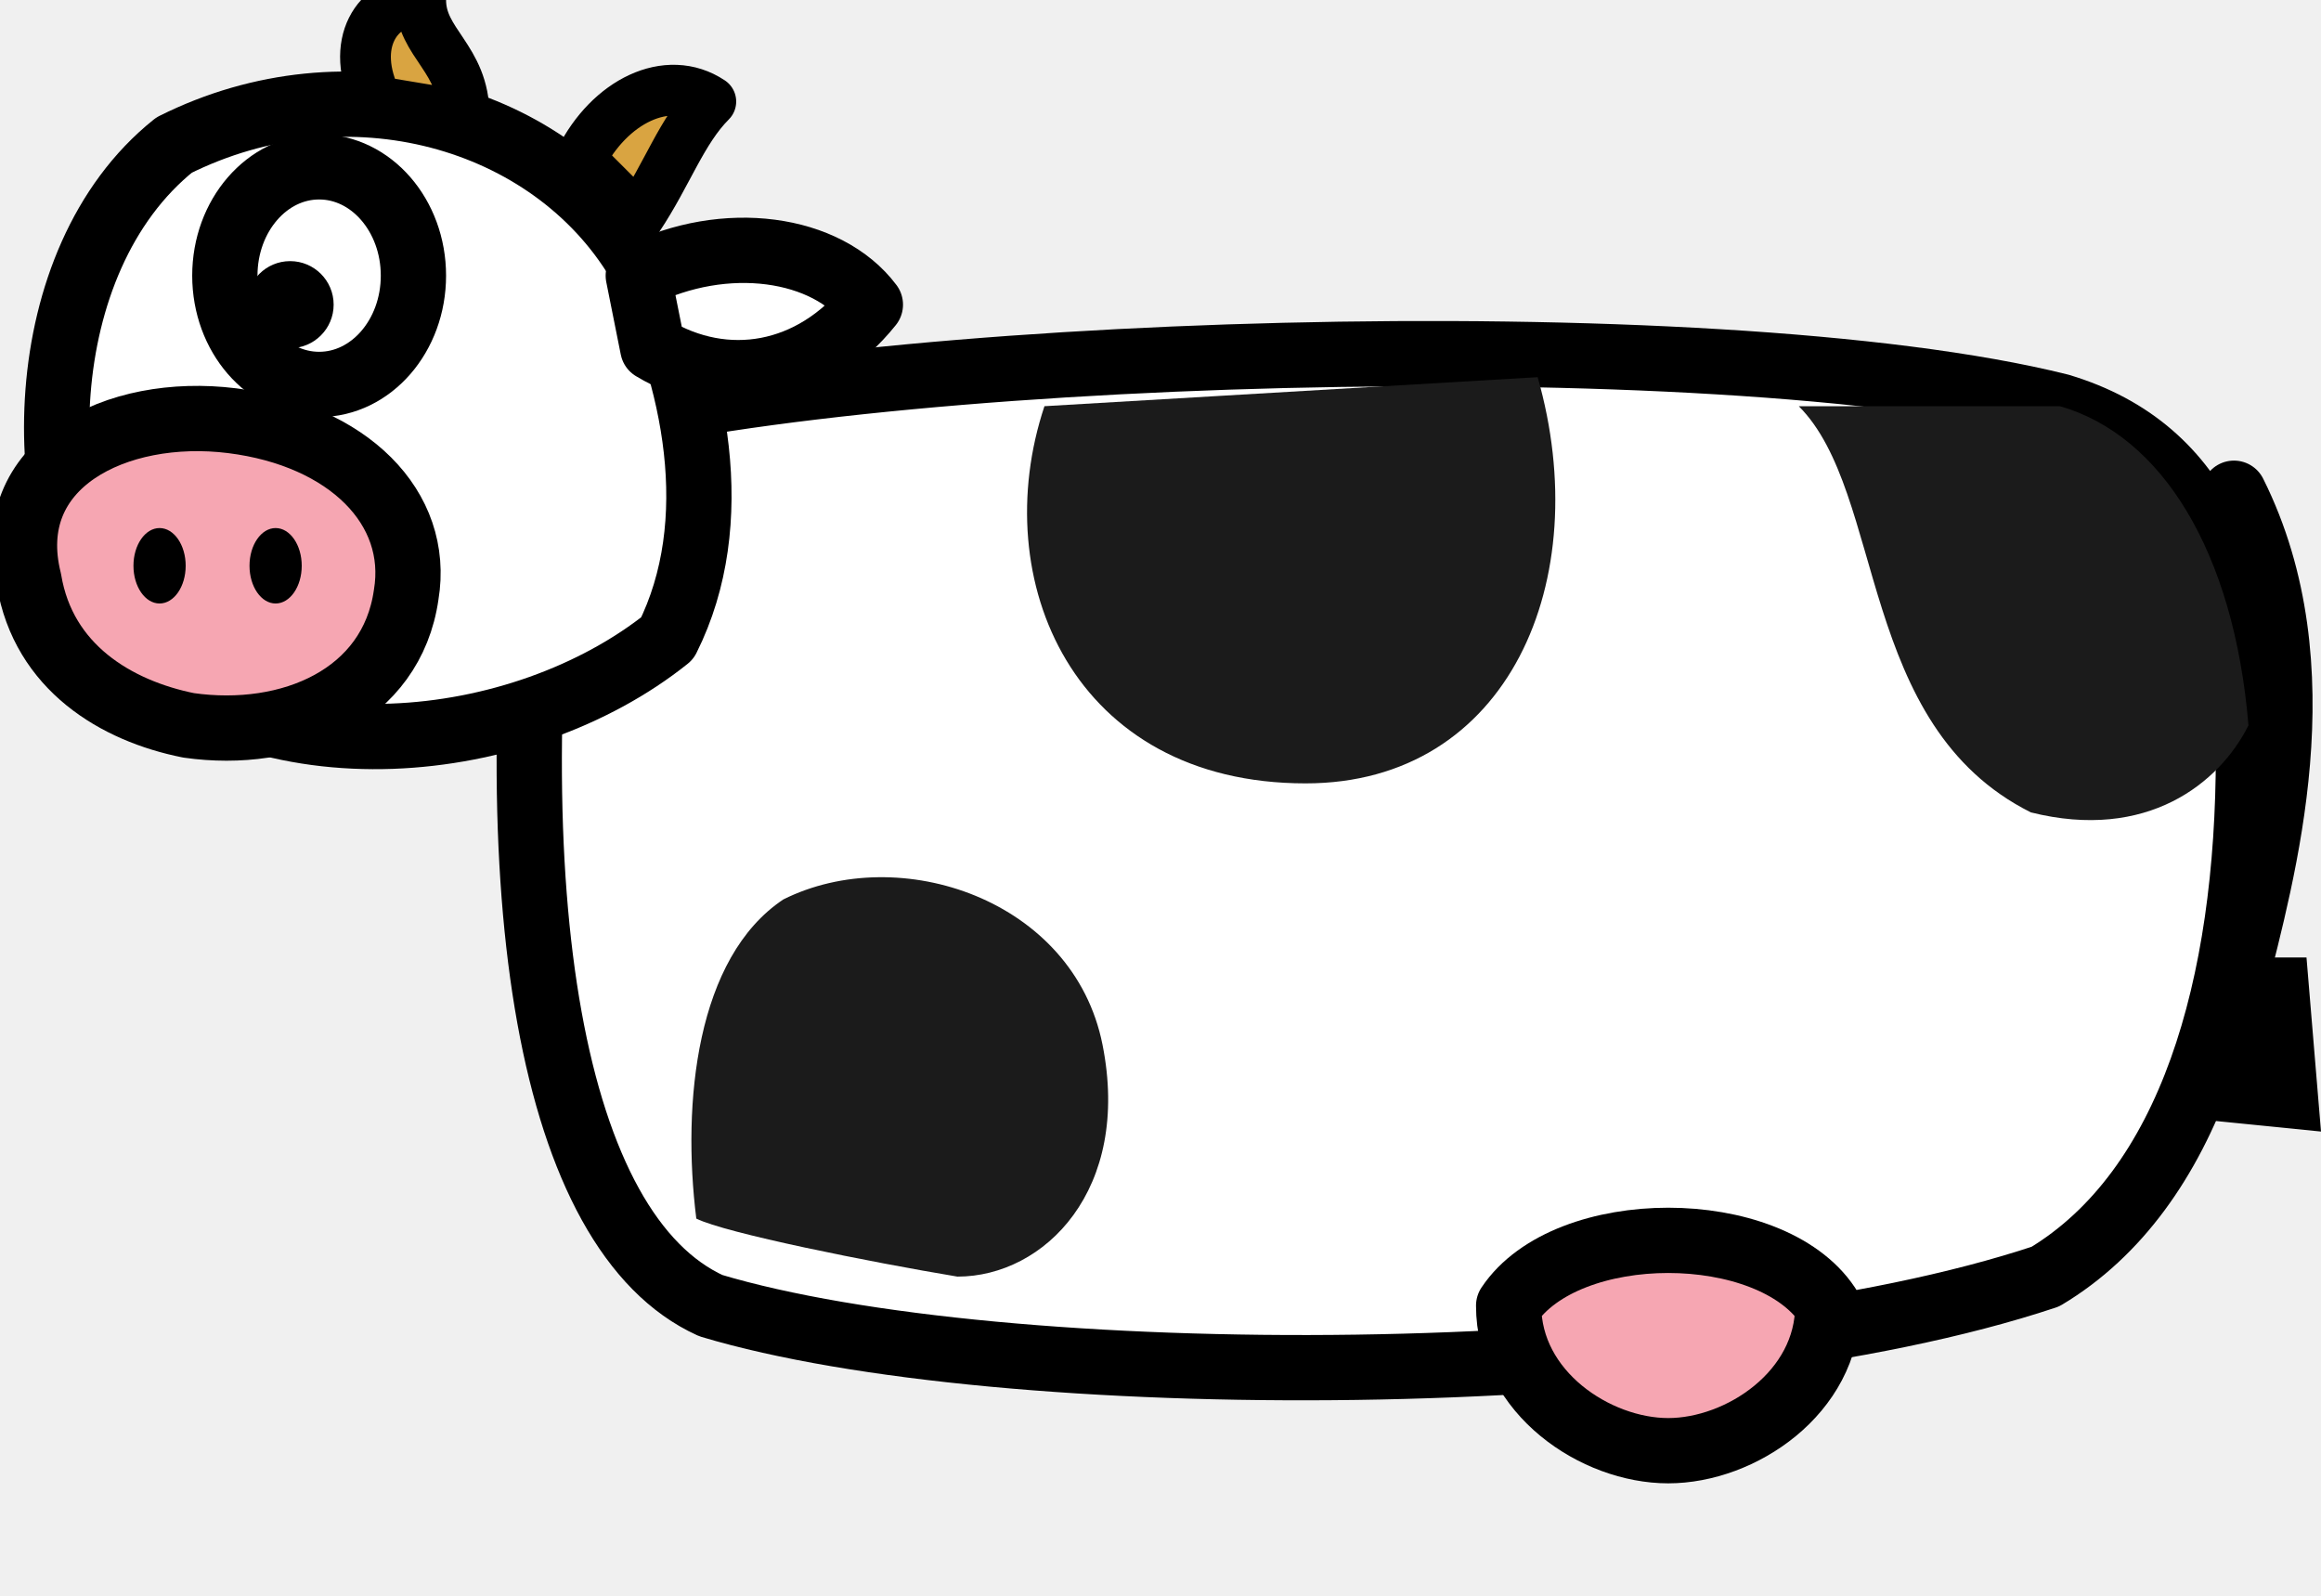
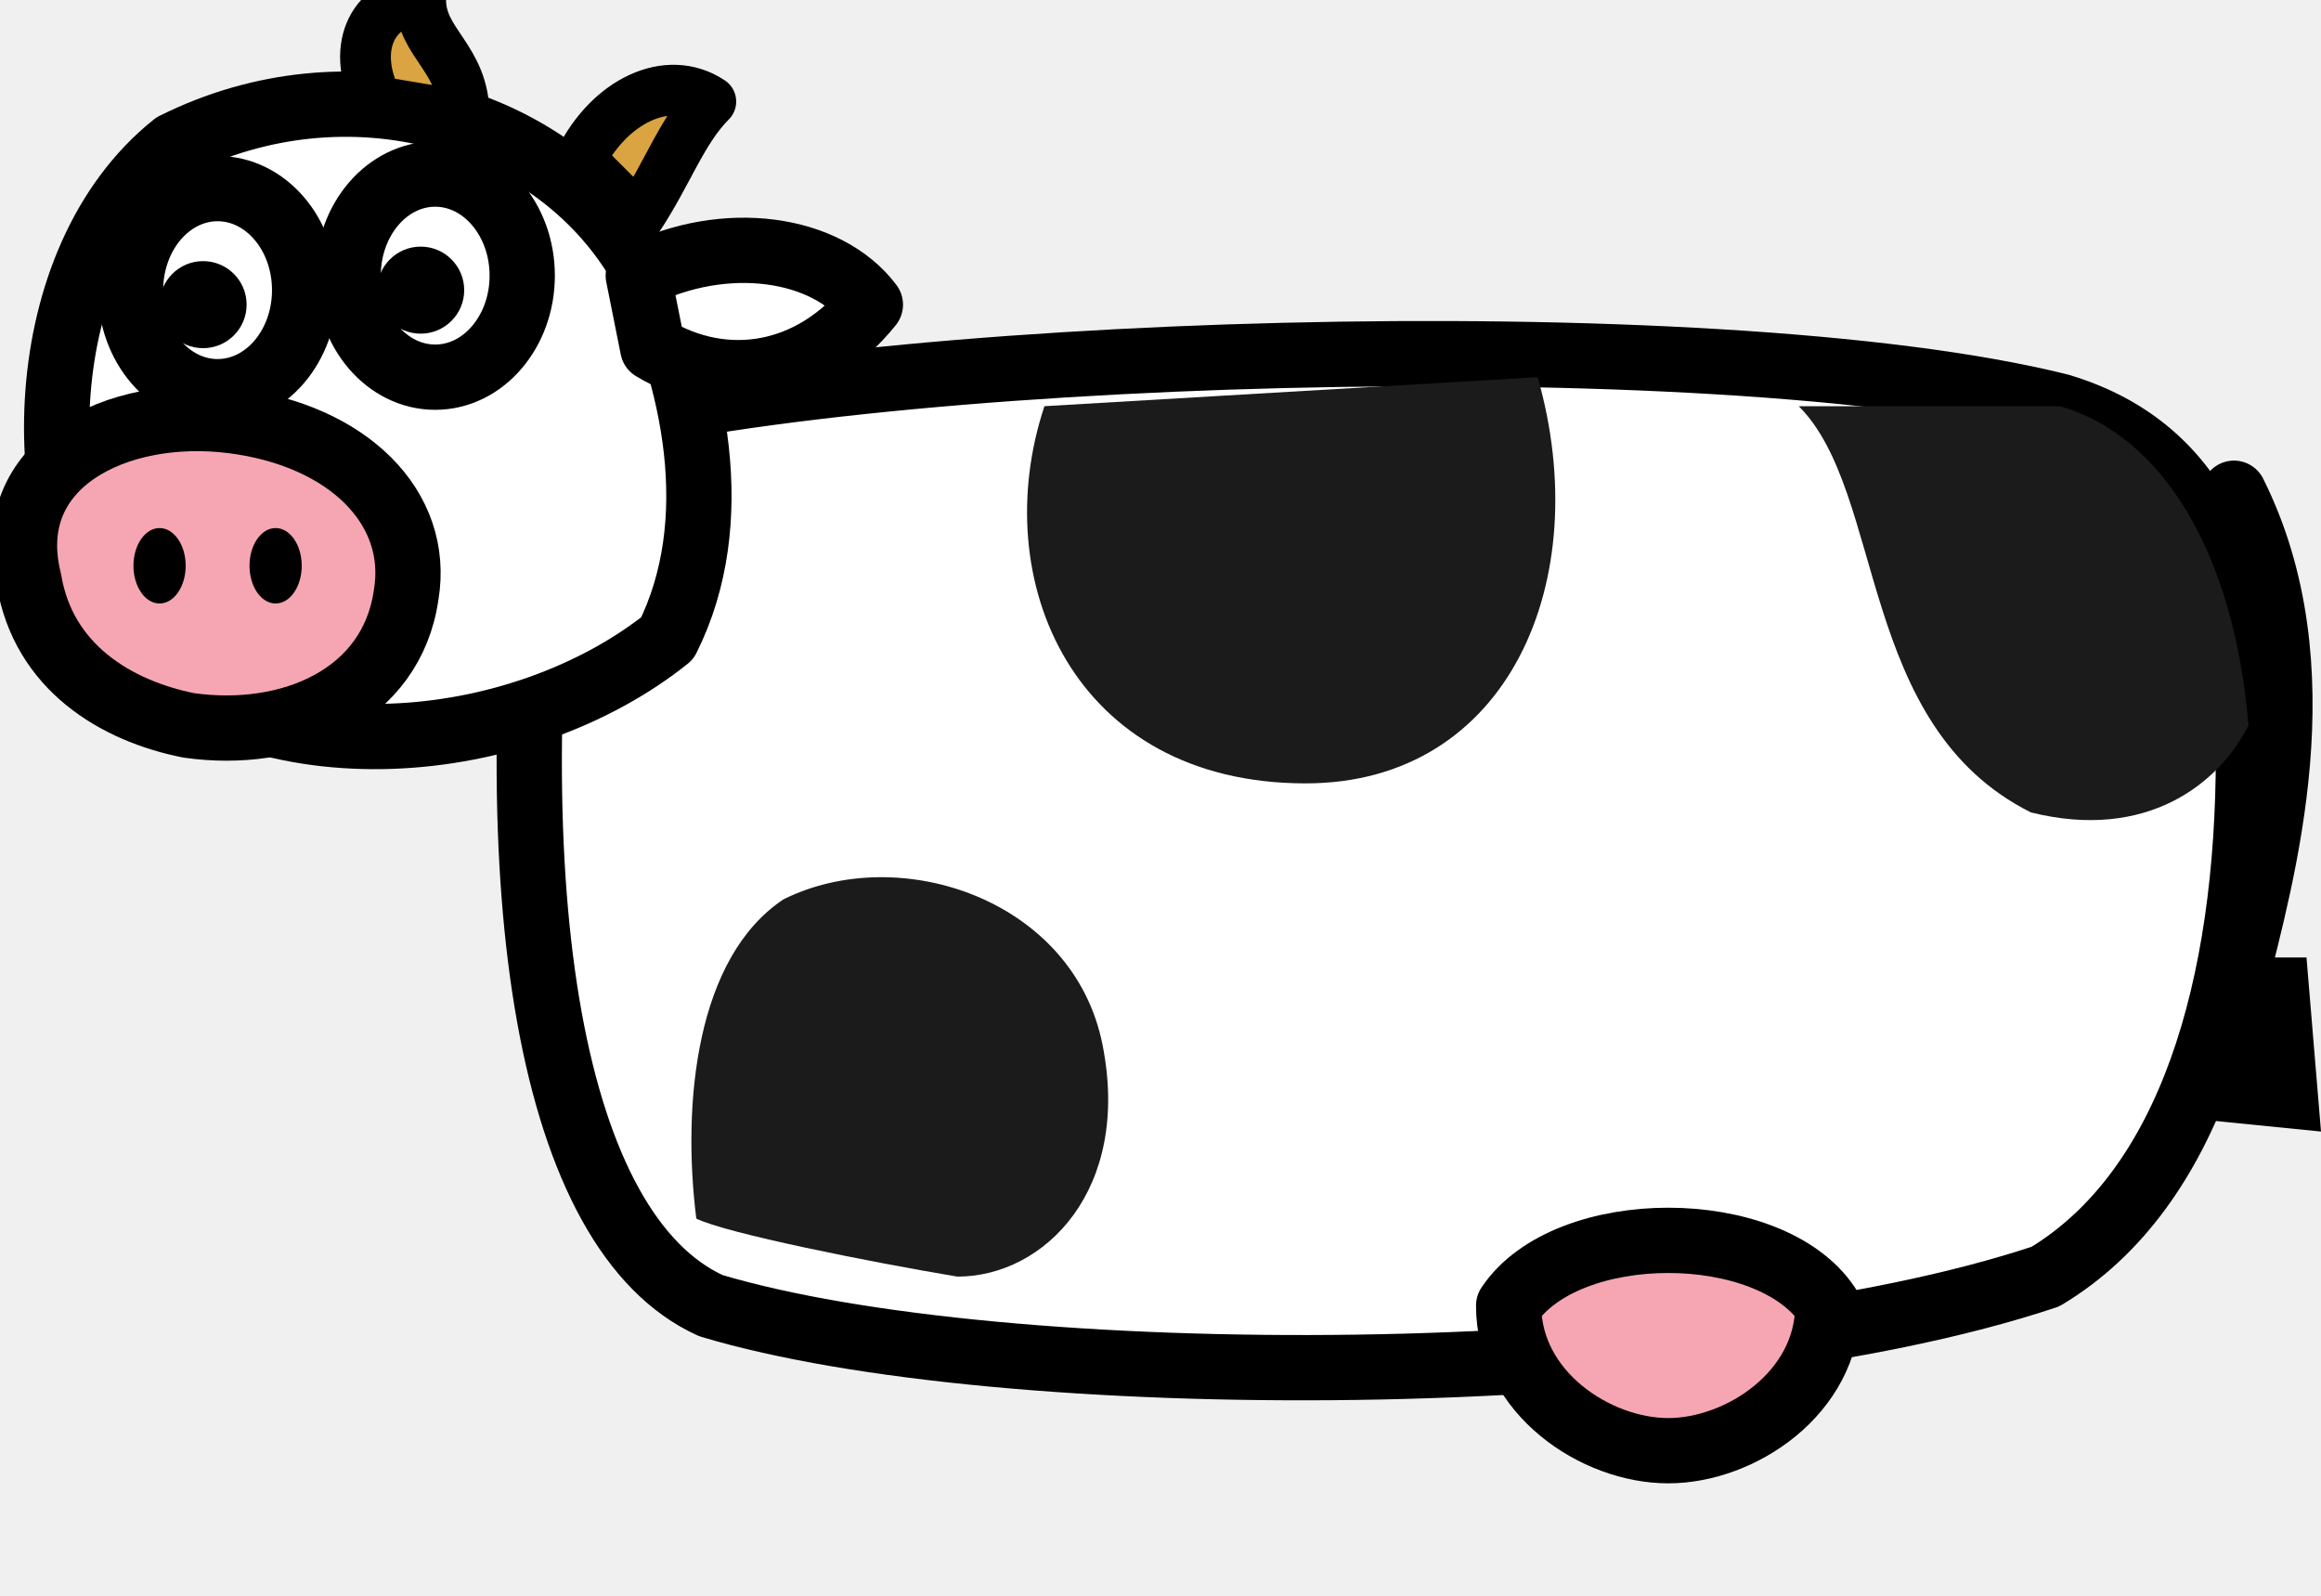
<svg xmlns="http://www.w3.org/2000/svg" width="160" height="110" viewBox="0 0 160 110">
  <g stroke="#000" stroke-width="4.5" stroke-linejoin="round" stroke-linecap="round">
    <path fill="none" d="M154 34c6 12 2 26 0 34" />
    <path fill="#000" stroke="none" d="M150 66l9 0 1 12-10-1z" />
    <path fill="#fff" d="M38 30c20-6 80-8 104-2 10 3 13 12 13 24 0 16-4 30-14 36-24 8-72 8-92 2C38 85 34 62 38 30z" />
    <path fill="#1b1b1b" stroke="none" d="M72 28c-4 12 2 26 18 26 14 0 20-14 16-28zM124 28c6 6 4 22 16 28 8 2 13-2 15-6-1-12-6-20-13-22zM54 62c8-4 20 0 22 10 2 10-4 16-10 16-6-1-16-3-18-4-1-8 0-18 6-22z" />
    <path fill="#f6a6b2" d="M104 90c4-6 18-6 22 0 0 6-6 10-11 10s-11-4-11-10z" />
    <path fill="#fff" d="M46 44C36 52 18 54 8 44 2 36 2 18 12 10 24 4 38 8 44 18c4 8 6 18 2 26z" />
    <path fill="#f6a6b2" d="M2 40c-2-8 6-12 14-11 8 1 13 6 12 12-1 7-8 10-15 9-5-1-10-4-11-10z" />
    <ellipse cx="11" cy="39" rx="1.8" ry="2.6" fill="#000" stroke="none" />
    <ellipse cx="19" cy="39" rx="1.8" ry="2.6" fill="#000" stroke="none" />
-     <ellipse cx="22" cy="19" rx="6.5" ry="7.5" fill="#fff" />
-     <circle cx="20" cy="21" r="3" fill="#000" stroke="none" />
+     <ellipse cx="15" cy="20" rx="6" ry="7" fill="#fff" />
+     <circle cx="14" cy="21" r="3" fill="#000" stroke="none" />
+     <ellipse cx="30" cy="19" rx="6" ry="7" fill="#fff" />
+     <circle cx="29" cy="20" r="3" fill="#000" stroke="none" />
    <path fill="#d9a441" stroke-width="3.5" d="M26 7c-2-4 0-7 3-7 0 3 3 4 3 8zM40 11c2-4 6-6 9-4-2 2-3 5-5 8z" />
    <path fill="#fff" d="M44 19c6-3 13-2 16 2-4 5-10 6-15 3z" />
  </g>
</svg>
